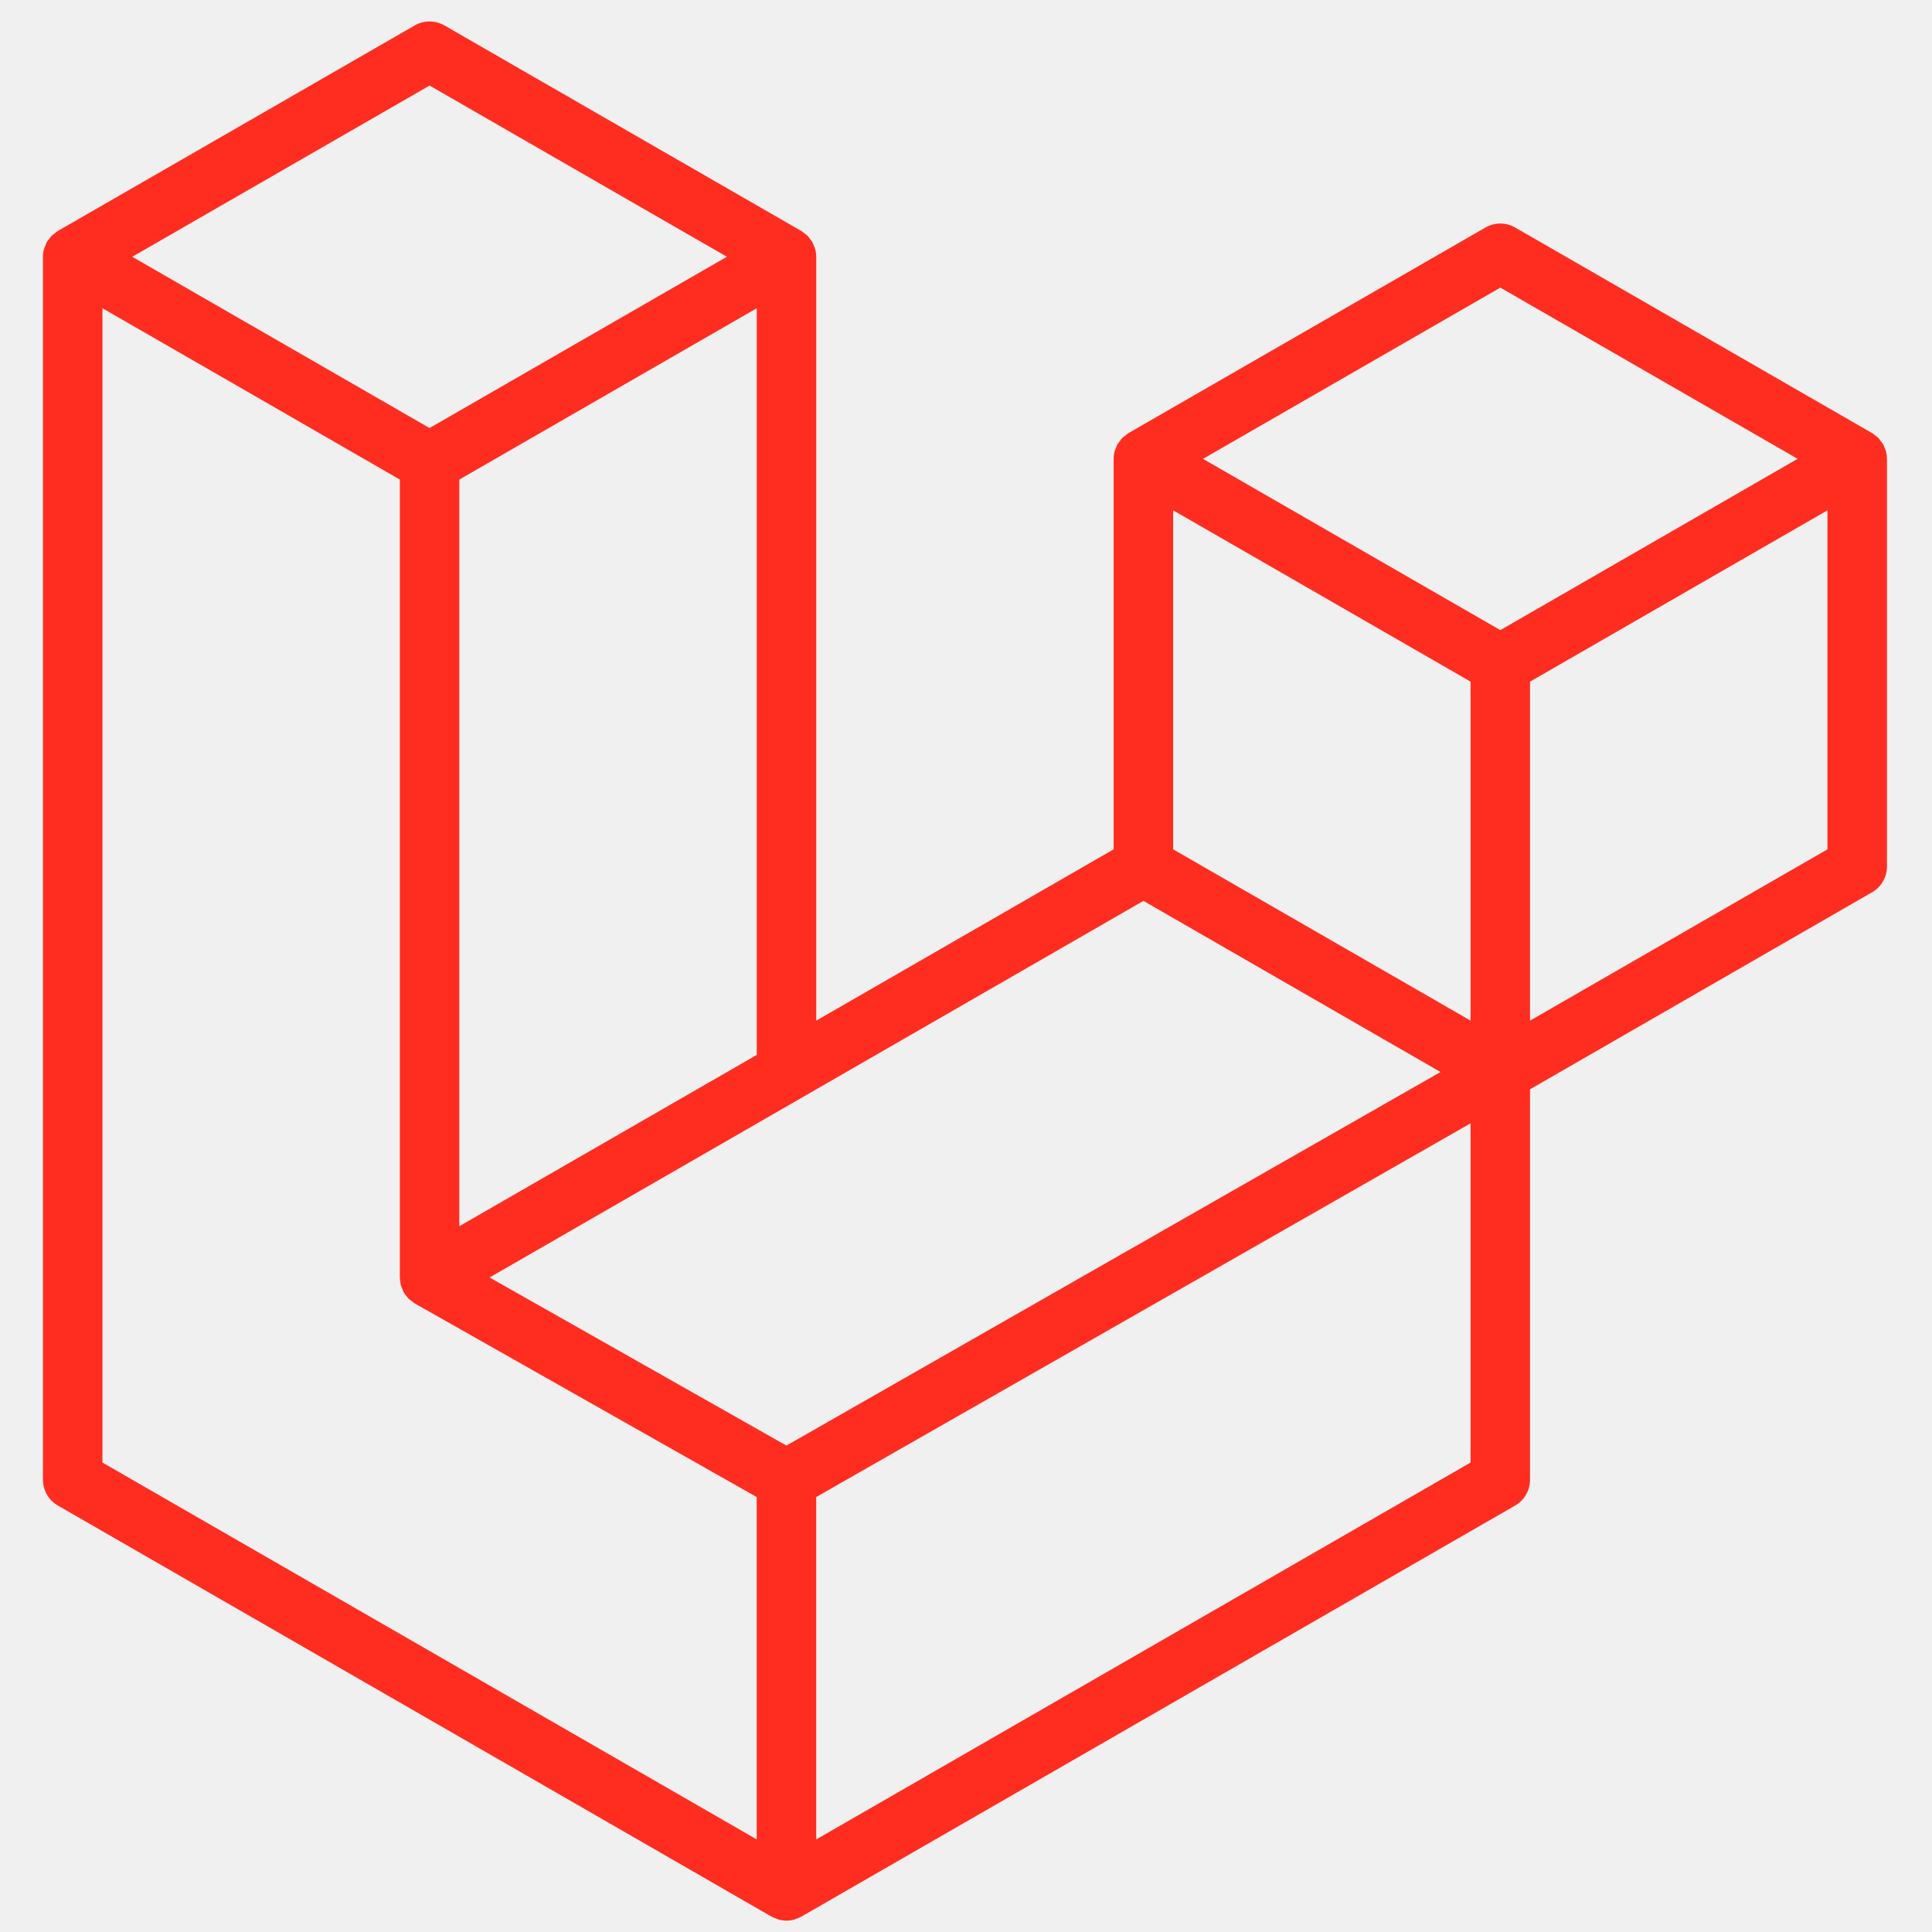
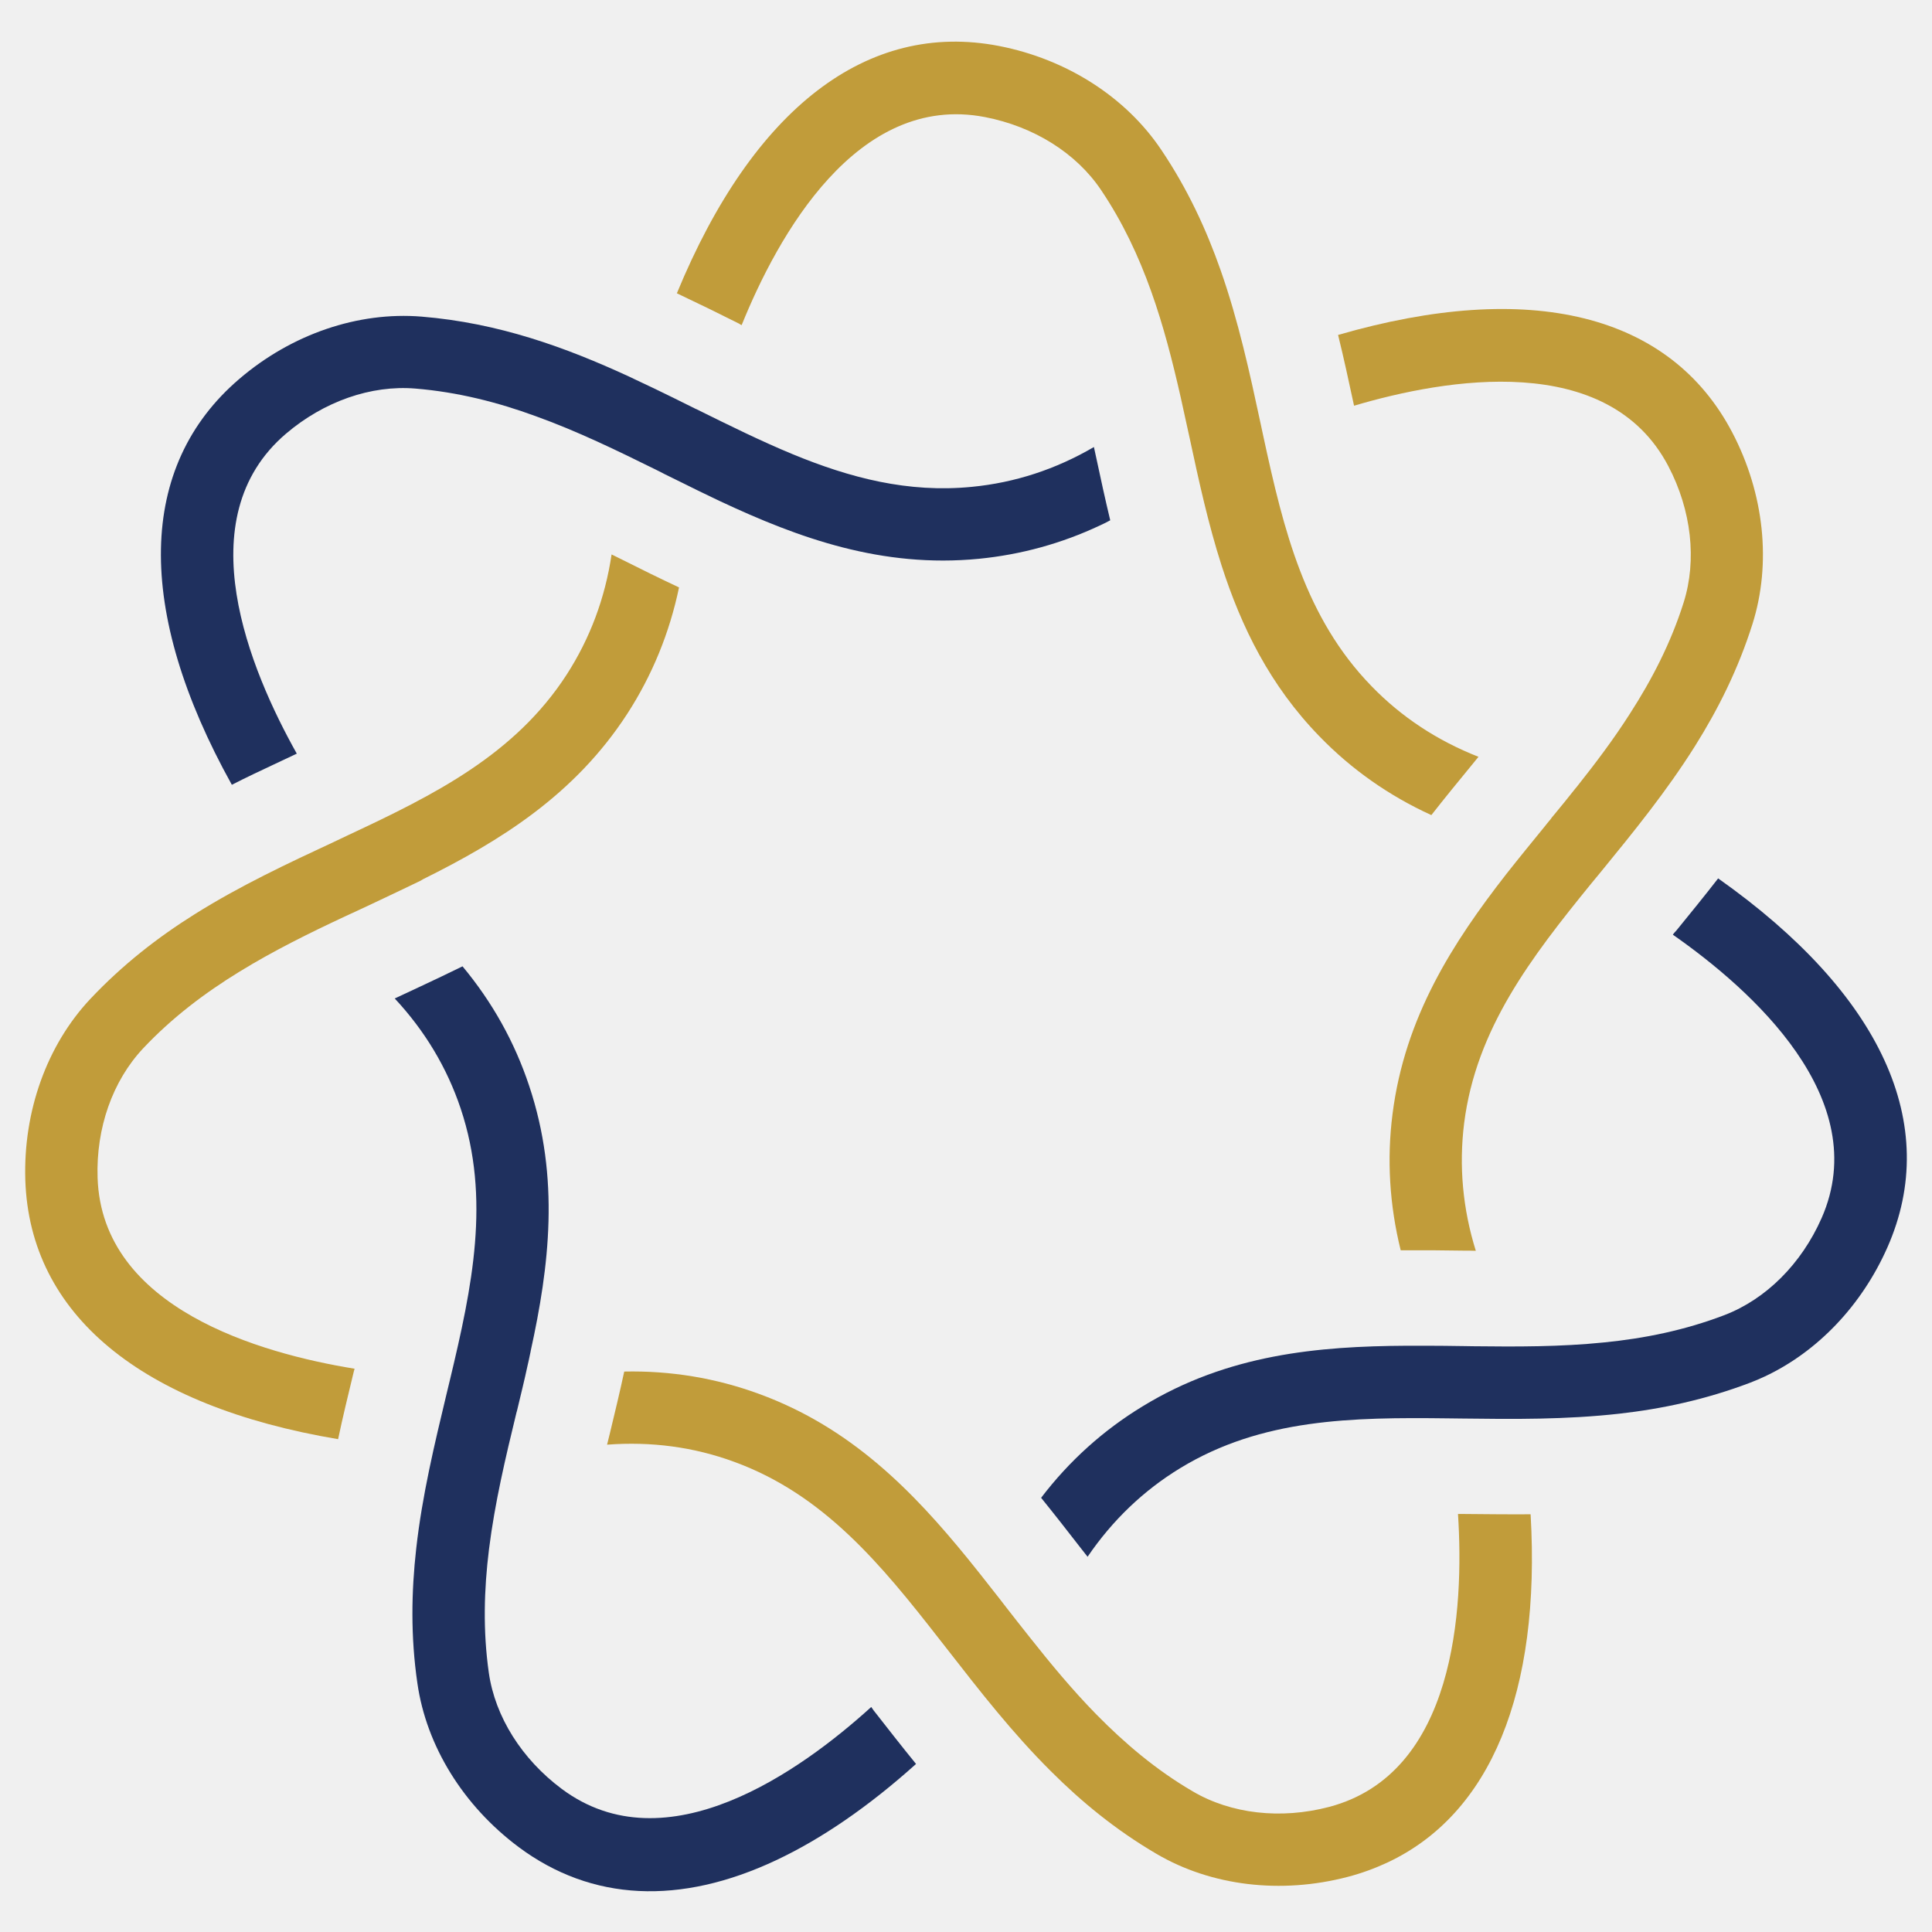
- <svg xmlns="http://www.w3.org/2000/svg" width="166" height="166" viewBox="0 0 166 166" fill="none">
-   <path fill-rule="evenodd" clip-rule="evenodd" d="M162.041 38.759C162.099 38.977 162.129 39.201 162.13 39.426V74.452C162.13 74.902 162.011 75.344 161.786 75.733C161.561 76.122 161.237 76.444 160.847 76.668L131.462 93.594V127.141C131.462 128.054 130.977 128.897 130.186 129.357L68.847 164.683C68.707 164.763 68.554 164.814 68.401 164.868C68.343 164.887 68.289 164.922 68.228 164.938C67.8 165.051 67.349 165.051 66.92 164.938C66.85 164.919 66.786 164.881 66.719 164.855C66.579 164.804 66.432 164.76 66.298 164.683L4.972 129.357C4.583 129.133 4.259 128.81 4.034 128.421C3.808 128.032 3.69 127.591 3.689 127.141L3.689 22.063C3.689 21.834 3.721 21.61 3.779 21.393C3.798 21.32 3.843 21.253 3.868 21.179C3.916 21.045 3.961 20.908 4.031 20.783C4.079 20.7 4.149 20.633 4.206 20.557C4.28 20.454 4.347 20.349 4.433 20.26C4.506 20.186 4.602 20.132 4.685 20.068C4.778 19.992 4.861 19.909 4.966 19.848L35.633 2.185C36.022 1.961 36.462 1.844 36.91 1.844C37.358 1.844 37.798 1.961 38.186 2.185L68.851 19.848H68.857C68.959 19.912 69.045 19.992 69.138 20.065C69.221 20.129 69.313 20.186 69.387 20.257C69.476 20.349 69.54 20.454 69.616 20.557C69.671 20.633 69.744 20.7 69.789 20.783C69.862 20.911 69.904 21.045 69.955 21.179C69.98 21.253 70.025 21.32 70.044 21.396C70.103 21.614 70.133 21.838 70.133 22.063V87.694L95.686 72.974V39.423C95.686 39.2 95.718 38.973 95.775 38.759C95.798 38.683 95.839 38.615 95.865 38.542C95.916 38.408 95.96 38.271 96.031 38.146C96.079 38.063 96.149 37.996 96.203 37.92C96.279 37.818 96.343 37.712 96.433 37.623C96.506 37.549 96.599 37.495 96.681 37.431C96.777 37.355 96.86 37.272 96.962 37.211L127.633 19.548C128.021 19.324 128.461 19.206 128.91 19.206C129.358 19.206 129.798 19.324 130.186 19.548L160.85 37.211C160.959 37.275 161.042 37.355 161.137 37.428C161.217 37.492 161.31 37.549 161.383 37.62C161.473 37.712 161.536 37.818 161.613 37.92C161.67 37.996 161.741 38.063 161.785 38.146C161.859 38.271 161.9 38.408 161.951 38.542C161.98 38.615 162.021 38.683 162.041 38.759ZM157.018 72.974V43.848L146.287 50.028L131.462 58.568V87.694L157.021 72.974H157.018ZM126.354 125.663V96.518L111.771 104.85L70.13 128.626V158.046L126.354 125.663ZM8.801 26.485V125.663L65.018 158.043V128.629L35.649 112L35.64 111.994L35.627 111.988C35.528 111.93 35.445 111.847 35.353 111.777C35.273 111.713 35.18 111.662 35.11 111.592L35.104 111.582C35.021 111.502 34.963 111.403 34.893 111.314C34.829 111.228 34.753 111.154 34.702 111.065L34.699 111.055C34.641 110.96 34.606 110.845 34.565 110.736C34.523 110.64 34.469 110.551 34.443 110.449C34.411 110.328 34.405 110.197 34.392 110.072C34.379 109.976 34.354 109.881 34.354 109.785V109.778V41.205L19.532 32.662L8.801 26.485ZM36.913 7.35L11.364 22.063L36.907 36.777L62.453 22.06L36.907 7.35H36.913ZM50.2 99.174L65.022 90.637V26.485L54.291 32.665L39.466 41.205V105.357L50.2 99.174ZM128.91 24.713L103.363 39.426L128.91 54.14L154.453 39.423L128.91 24.713ZM126.354 58.568L111.529 50.028L100.798 43.848V72.974L115.619 81.511L126.354 87.694V58.568ZM67.571 124.205L105.042 102.803L123.772 92.109L98.245 77.405L68.854 94.334L42.066 109.762L67.571 124.205Z" fill="#FF2D20" />
+ <svg xmlns="http://www.w3.org/2000/svg" viewBox="59.15 172.35 116 116">
+   <style>
+     .navy { fill: #1F305E; }
+     .gold { fill: #C19C3A; }
+     @media (prefers-color-scheme: dark) {
+       .navy { fill: #ffffff; }
+     }
+   </style>
+   <path class="navy" d="M75.59,218.25l1.38-0.65c-2.81-5.01-6.62-14.12-0.65-19.21c2.28-1.94,5.11-2.93,7.77-2.71 c2.54,0.21,4.94,0.82,7.23,1.66c2.5,0.9,4.88,2.06,7.21,3.21c0.1,0.05,0.2,0.1,0.3,0.15c0.08,0.04,0.15,0.08,0.23,0.12 c0.39,0.19,0.79,0.39,1.18,0.58c0.54,0.27,1.11,0.55,1.7,0.83c0.14,0.07,0.29,0.14,0.44,0.21c4.73,2.22,9.72,4.03,15.55,3.46 c2.53-0.25,4.97-0.92,7.28-2.01c0.2-0.09,0.4-0.19,0.6-0.3c-0.3-1.25-0.57-2.49-0.83-3.71c-0.05-0.23-0.1-0.46-0.15-0.69 c-2.29,1.34-4.75,2.14-7.32,2.39c-3.84,0.38-7.33-0.54-10.77-1.96c-1.91-0.79-3.81-1.73-5.75-2.69c-0.01-0.01-0.03-0.02-0.05-0.02 c-0.48-0.24-0.94-0.47-1.39-0.69c-0.75-0.37-1.46-0.71-2.19-1.05l-0.46-0.22c-3.78-1.74-7.8-3.21-12.44-3.59 c-3.81-0.31-7.8,1.05-10.94,3.74c-6.12,5.23-6.28,13.88-0.45,24.37C73.93,219.03,74.78,218.63,75.59,218.25z" />
+   <path class="navy" d="M111.46,274.84c-4.25,3.86-12.3,9.6-18.58,4.92c-2.4-1.79-4-4.33-4.38-6.97c-0.36-2.53-0.29-5,0.01-7.42 c0.35-2.8,1-5.53,1.65-8.21l0.03-0.1c0.11-0.45,0.22-0.93,0.34-1.42c0.1-0.41,0.19-0.82,0.28-1.23c0.07-0.29,0.13-0.58,0.19-0.87 c0.01-0.02,0.01-0.04,0.01-0.06c1.12-5.1,1.77-10.38-0.09-15.94c-0.87-2.62-2.21-5.02-4-7.17c-0.83,0.41-1.68,0.81-2.53,1.21 l-1.54,0.72c1.81,1.94,3.14,4.16,3.96,6.61c1.81,5.41,0.69,10.71-0.64,16.27c-0.07,0.29-0.14,0.58-0.21,0.87 c-0.72,3.01-1.46,6.07-1.82,9.28c-0.29,2.58-0.34,5.27,0.07,8.08c0.54,3.78,2.76,7.36,6.08,9.84c4.39,3.27,9.7,3.5,15.46,0.79 c2.72-1.28,5.54-3.21,8.4-5.78c-0.88-1.08-1.72-2.16-2.55-3.22L111.46,274.84z" />
+   <path class="navy" d="M162.31,225.09c-0.83,1.07-1.67,2.1-2.5,3.12l-0.11,0.12c-0.04,0.04-0.07,0.09-0.11,0.14 c4.71,3.29,12.09,9.85,8.93,17.02c-1.21,2.74-3.33,4.86-5.83,5.82c-2.38,0.91-4.8,1.4-7.22,1.64c-2.63,0.27-5.27,0.26-7.87,0.23 c-0.1-0.01-0.53,0-0.64-0.01c-0.01,0-0.02,0-0.03,0c-0.7-0.01-1.4-0.02-2.1-0.02c-0.36,0-0.72,0-1.08,0c-0.04,0-0.09,0-0.13,0 c-5.34,0.03-10.75,0.51-15.87,3.64c-2.35,1.43-4.4,3.27-6.09,5.49c0.81,1,1.59,2,2.35,2.98c0.15,0.19,0.29,0.37,0.44,0.56 c1.49-2.19,3.36-3.98,5.56-5.32c4.89-2.98,10.32-3.06,16.07-2.99c0.27,0,0.55,0.01,0.83,0.01c3.09,0.04,6.25,0.07,9.46-0.29 c2.58-0.29,5.2-0.85,7.86-1.86c0.29-0.11,0.59-0.24,0.87-0.37c3.18-1.49,5.83-4.27,7.37-7.75 C175.73,239.88,172.12,232.02,162.31,225.09z" />
+   <path class="gold" d="M84.55,225.14c4.63-2.3,9.1-5.06,12.26-9.93c1.5-2.32,2.54-4.86,3.11-7.59c-1.17-0.55-2.31-1.11-3.42-1.67 c-0.21-0.1-0.42-0.21-0.63-0.31c-0.39,2.63-1.3,5.05-2.7,7.22c-3.1,4.79-7.93,7.21-13.11,9.63l-0.82,0.39 c-2.81,1.31-5.66,2.64-8.4,4.36c-2.2,1.38-4.32,3.02-6.27,5.09c-2.61,2.78-4.03,6.75-3.9,10.88c0.27,8.05,6.93,13.56,18.78,15.55 c0.29-1.38,0.62-2.72,0.94-4.05l0.05-0.18c-5.67-0.92-15.17-3.63-15.43-11.46c-0.1-2.99,0.9-5.82,2.73-7.77 c1.75-1.86,3.72-3.34,5.79-4.61c2.05-1.26,4.2-2.32,6.34-3.32c0.41-0.19,0.81-0.37,1.21-0.56l0.91-0.43 c0.8-0.38,1.61-0.76,2.41-1.15L84.55,225.14z" />
+   <path class="gold" d="M146.86,263.25c-0.06,0-0.12,0-0.17,0c0.37,5.73-0.16,15.59-7.74,17.59c-2.9,0.76-5.88,0.42-8.18-0.93 c-2.21-1.29-4.09-2.89-5.8-4.63c-1.43-1.46-2.73-3.03-3.98-4.61c-0.47-0.59-0.94-1.19-1.4-1.78l-0.07-0.09 c-0.24-0.32-0.49-0.63-0.74-0.95c-0.49-0.63-0.99-1.26-1.5-1.89c-3.31-4.07-7.03-7.9-12.56-9.92c-2.59-0.95-5.31-1.4-8.09-1.34 c-0.27,1.26-0.57,2.49-0.86,3.7c-0.06,0.23-0.11,0.46-0.17,0.69c2.65-0.2,5.21,0.14,7.63,1.03c5.37,1.96,8.81,6.14,12.33,10.66 c0.18,0.23,0.36,0.46,0.54,0.69c1.9,2.44,3.84,4.93,6.13,7.21c1.84,1.84,3.9,3.54,6.36,4.98c3.29,1.93,7.47,2.43,11.48,1.38 c0.84-0.22,1.63-0.51,2.38-0.86c6.19-2.9,9.22-10.21,8.6-20.91C149.59,263.28,148.19,263.26,146.86,263.25z" />
+   <path class="gold" d="M140.45,196.71c5.5-1.63,15.24-3.31,18.87,3.63c1.39,2.65,1.72,5.64,0.92,8.18 c-0.77,2.44-1.91,4.64-3.24,6.7c-0.97,1.52-2.05,2.95-3.16,4.35l-0.1,0.12c-0.4,0.51-0.82,1.02-1.23,1.52l-0.15,0.18l0,0 c-0.03,0.03-0.06,0.07-0.08,0.11c-0.14,0.16-0.35,0.43-0.35,0.43c-0.74,0.91-1.56,1.91-2.34,2.9c-3.21,4.12-6.09,8.58-6.83,14.4 c-0.35,2.73-0.18,5.48,0.49,8.19c1.29-0.01,2.56,0,3.79,0.02c0.24,0,0.48,0,0.72,0.01c-0.79-2.53-1.02-5.11-0.7-7.67 c0.72-5.66,4.02-9.94,7.63-14.38c0.19-0.23,0.38-0.46,0.57-0.69c1.96-2.4,3.95-4.84,5.67-7.58c1.38-2.2,2.58-4.59,3.44-7.31 c1.15-3.64,0.71-7.83-1.21-11.5c-3.73-7.13-12.13-9.2-23.67-5.86c0.35,1.41,0.64,2.78,0.92,4.07L140.45,196.71z" />
+   <path class="gold" d="M103.68,191.87c2.15-5.32,6.91-13.98,14.61-12.49c2.94,0.57,5.48,2.16,6.97,4.38 c2.6,3.86,3.81,8.16,4.78,12.44l0,0c0.18,0.82,0.36,1.64,0.54,2.46c0.55,2.56,1.11,5.14,1.92,7.66 c1.18,3.66,2.89,7.18,5.88,10.25c1.92,1.98,4.17,3.56,6.71,4.72c0.8-1.02,1.6-2,2.39-2.96c0.14-0.18,0.3-0.36,0.44-0.54 c-2.47-0.97-4.63-2.39-6.42-4.24c-3.99-4.1-5.28-9.37-6.49-14.97c-0.06-0.28-0.12-0.56-0.18-0.84c-0.65-3.03-1.32-6.11-2.39-9.16 c-0.86-2.45-1.98-4.88-3.57-7.24c-2.13-3.17-5.68-5.44-9.74-6.23c-7.9-1.53-14.76,3.74-19.34,14.85 c1.29,0.61,2.54,1.22,3.75,1.83C103.57,191.82,103.63,191.85,103.68,191.87z" />
</svg>
